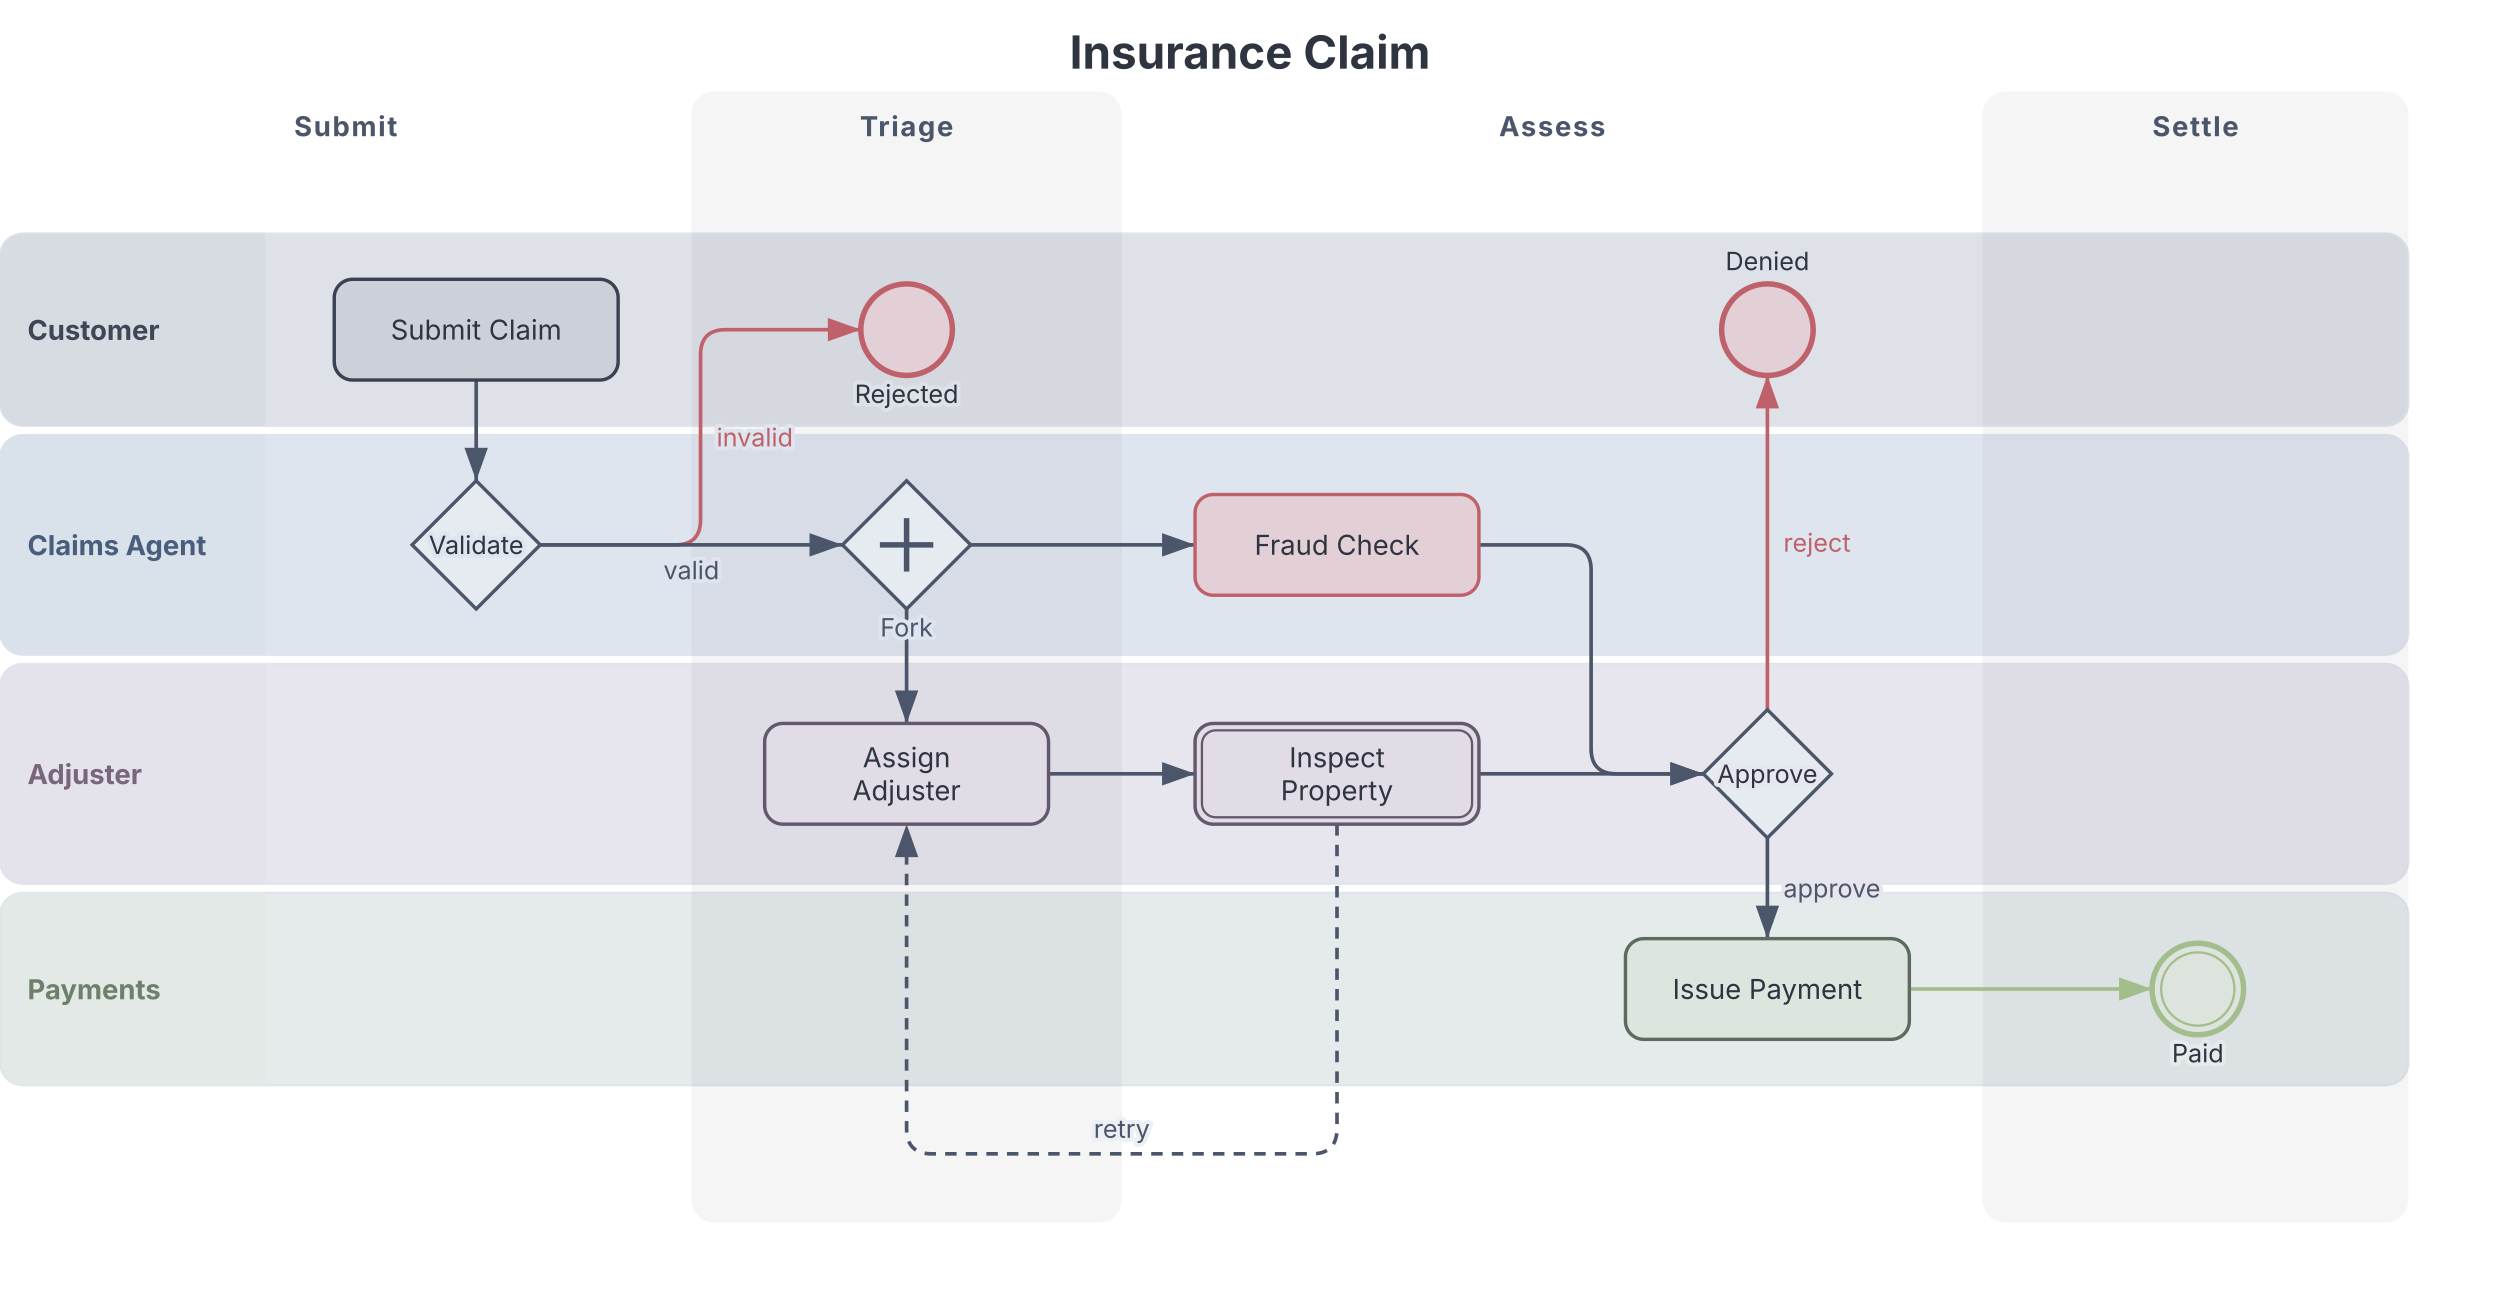
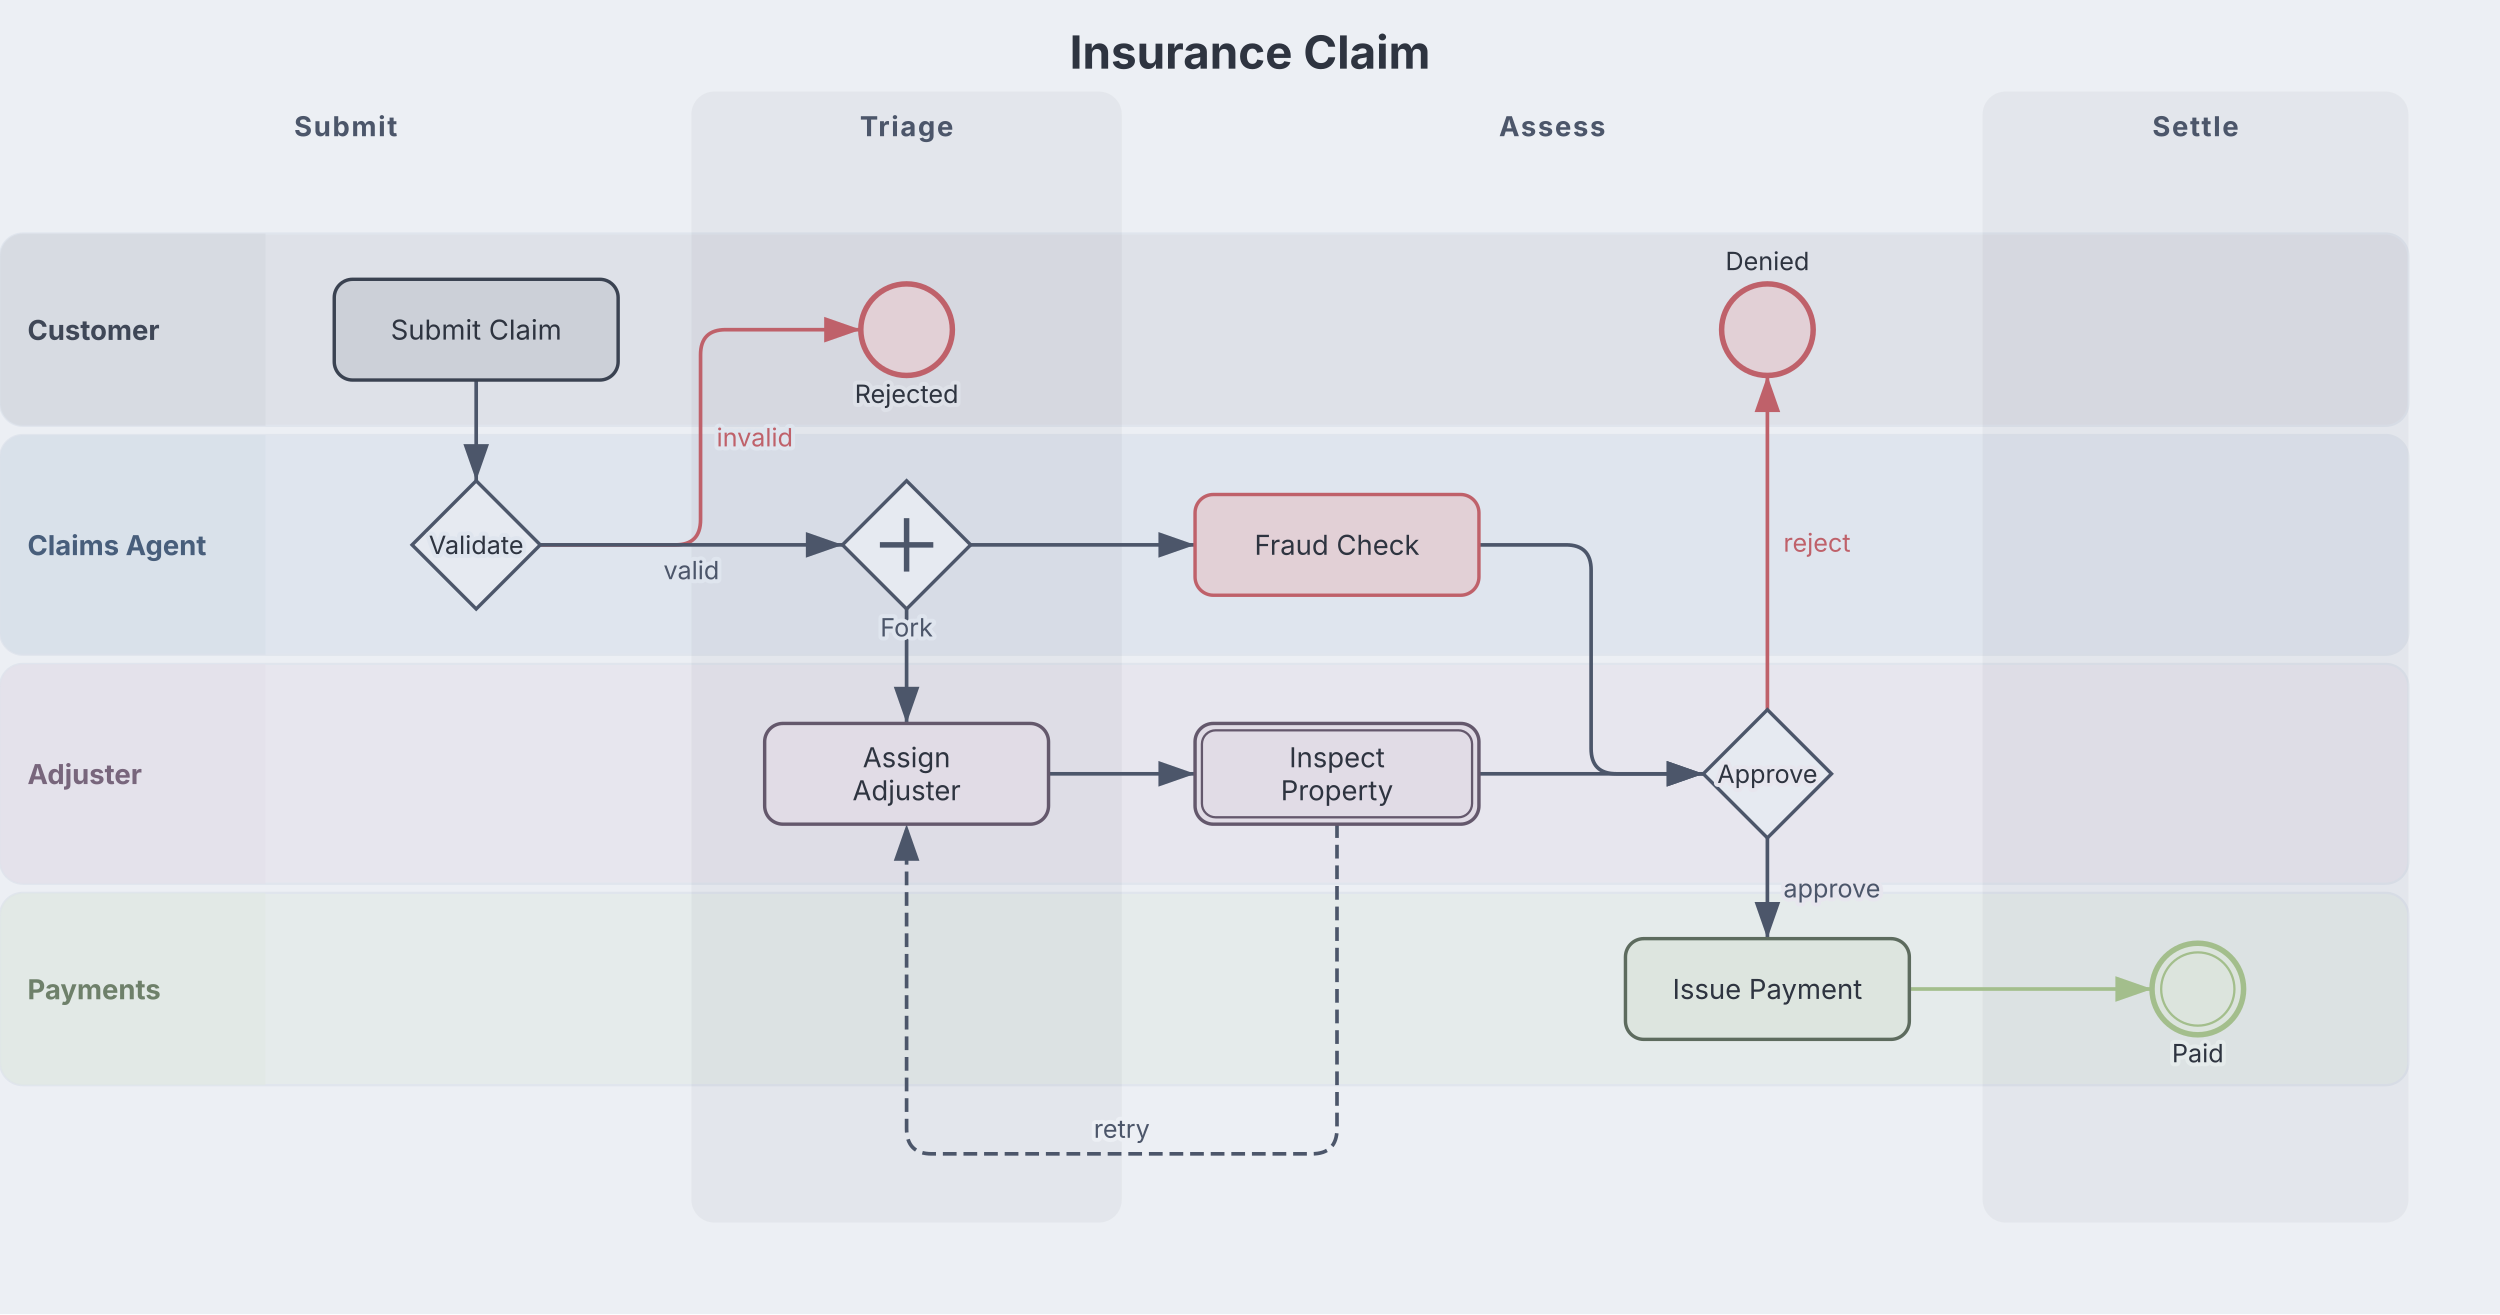
- <svg xmlns="http://www.w3.org/2000/svg" width="1092" height="574" viewBox="0 0 1092 574" preserveAspectRatio="xMidYMin meet" style="font-family: Inter, system-ui, Avenir, Helvetica, Arial, sans-serif; background: rgb(236, 239, 244);">
+ <svg xmlns="http://www.w3.org/2000/svg" role="img" aria-label="Swimlane diagram" width="1092" height="574" viewBox="0 0 1092 574" preserveAspectRatio="xMidYMin meet" style="font-family: Inter, system-ui, Avenir, Helvetica, Arial, sans-serif; background: rgb(236, 239, 244);">
  <style>[data-lane]:hover{filter:saturate(1.4) brightness(1.06)}[data-lane]{transition:filter .12s ease, opacity .12s ease}@media (hover:hover){svg:has([data-lane][data-lane="Customer"]:hover) [data-lane][data-lane="Customer"]{filter:saturate(1.4) brightness(1.06)}svg:has([data-lane][data-lane="Claims Agent"]:hover) [data-lane][data-lane="Claims Agent"]{filter:saturate(1.4) brightness(1.06)}svg:has([data-lane][data-lane="Adjuster"]:hover) [data-lane][data-lane="Adjuster"]{filter:saturate(1.4) brightness(1.06)}svg:has([data-lane][data-lane="Payments"]:hover) [data-lane][data-lane="Payments"]{filter:saturate(1.4) brightness(1.06)}}</style>
+   <rect class="dgmo-canvas-bg" x="0" y="0" width="1092" height="574" fill="#eceff4" />
  <defs>
-     <marker id="sw-arrow" viewBox="0 0 9 6.4" refX="9" refY="3.2" markerWidth="9" markerHeight="6.4" orient="auto">
-       <polygon points="0,0 9,3.2 0,6.4" fill="#4c566a" />
+     <marker id="sw-arrow" viewBox="0 0 10 7" refX="10" refY="3.5" markerWidth="10" markerHeight="7" orient="auto">
+       <polygon points="0,0 10,3.5 0,7" fill="#4c566a" />
    </marker>
-     <marker id="sw-arrow-bf616a" viewBox="0 0 9 6.4" refX="9" refY="3.2" markerWidth="9" markerHeight="6.4" orient="auto">
-       <polygon points="0,0 9,3.2 0,6.4" fill="#bf616a" />
+     <marker id="sw-arrow-bf616a" viewBox="0 0 10 7" refX="10" refY="3.5" markerWidth="10" markerHeight="7" orient="auto">
+       <polygon points="0,0 10,3.5 0,7" fill="#bf616a" />
    </marker>
-     <marker id="sw-arrow-a3be8c" viewBox="0 0 9 6.4" refX="9" refY="3.2" markerWidth="9" markerHeight="6.4" orient="auto">
-       <polygon points="0,0 9,3.2 0,6.4" fill="#a3be8c" />
+     <marker id="sw-arrow-a3be8c" viewBox="0 0 10 7" refX="10" refY="3.5" markerWidth="10" markerHeight="7" orient="auto">
+       <polygon points="0,0 10,3.5 0,7" fill="#a3be8c" />
    </marker>
  </defs>
  <g transform="translate(0, 40)">
    <g class="dgmo-swimlane-lanes">
      <path d="M10,62 H1042 A10,10 0 0 1 1052,72 V136 A10,10 0 0 1 1042,146 H10 A10,10 0 0 1 0,136 V72 A10,10 0 0 1 10,62 Z" fill="#dee1e8" stroke="#e0e5ed" stroke-width="1" data-line-number="4" />
      <path d="M10,62 H116  V146  H10 A10,10 0 0 1 0,136 V72 A10,10 0 0 1 10,62 Z" fill="#d2d7de" opacity="0.6" />
-       <text x="12" y="104" text-anchor="start" dominant-baseline="middle" font-size="12" font-weight="700" fill="#3f4757">Customer</text>
+       <text x="12" y="104" text-anchor="start" dominant-baseline="middle" font-size="12" font-weight="bold" fill="#3f4757">Customer</text>
      <path d="M10,150 H1042 A10,10 0 0 1 1052,160 V236 A10,10 0 0 1 1042,246 H10 A10,10 0 0 1 0,236 V160 A10,10 0 0 1 10,150 Z" fill="#dfe5ee" stroke="#e0e5ed" stroke-width="1" data-line-number="5" />
      <path d="M10,150 H116  V246  H10 A10,10 0 0 1 0,236 V160 A10,10 0 0 1 10,150 Z" fill="#d5dde8" opacity="0.6" />
-       <text x="12" y="198" text-anchor="start" dominant-baseline="middle" font-size="12" font-weight="700" fill="#485e7b">Claims Agent</text>
+       <text x="12" y="198" text-anchor="start" dominant-baseline="middle" font-size="12" font-weight="bold" fill="#485e7b">Claims Agent</text>
      <path d="M10,250 H1042 A10,10 0 0 1 1052,260 V336 A10,10 0 0 1 1042,346 H10 A10,10 0 0 1 0,336 V260 A10,10 0 0 1 10,250 Z" fill="#e7e6ee" stroke="#e0e5ed" stroke-width="1" data-line-number="6" />
      <path d="M10,250 H116  V346  H10 A10,10 0 0 1 0,336 V260 A10,10 0 0 1 10,250 Z" fill="#e3dfe9" opacity="0.6" />
-       <text x="12" y="298" text-anchor="start" dominant-baseline="middle" font-size="12" font-weight="700" fill="#78667c">Adjuster</text>
+       <text x="12" y="298" text-anchor="start" dominant-baseline="middle" font-size="12" font-weight="bold" fill="#78667c">Adjuster</text>
      <path d="M10,350 H1042 A10,10 0 0 1 1052,360 V424 A10,10 0 0 1 1042,434 H10 A10,10 0 0 1 0,424 V360 A10,10 0 0 1 10,350 Z" fill="#e5ebeb" stroke="#e0e5ed" stroke-width="1" data-line-number="7" />
      <path d="M10,350 H116  V434  H10 A10,10 0 0 1 0,424 V360 A10,10 0 0 1 10,350 Z" fill="#e0e7e3" opacity="0.6" />
-       <text x="12" y="392" text-anchor="start" dominant-baseline="middle" font-size="12" font-weight="700" fill="#6e806a">Payments</text>
+       <text x="12" y="392" text-anchor="start" dominant-baseline="middle" font-size="12" font-weight="bold" fill="#6e806a">Payments</text>
    </g>
    <g class="dgmo-swimlane-phases">
-       <text x="151" y="15" text-anchor="middle" dominant-baseline="middle" font-size="12" font-weight="700" letter-spacing="0.06em" fill="#4c566a" data-line-number="13">Submit</text>
+       <text x="151" y="15" text-anchor="middle" dominant-baseline="middle" font-size="12" font-weight="bold" letter-spacing="0.06em" fill="#4c566a" data-line-number="13">Submit</text>
      <rect x="302" y="0" width="188" height="494" rx="10" fill="#2e3440" opacity="0.05" pointer-events="none" />
-       <text x="396" y="15" text-anchor="middle" dominant-baseline="middle" font-size="12" font-weight="700" letter-spacing="0.06em" fill="#4c566a" data-line-number="16">Triage</text>
-       <text x="678" y="15" text-anchor="middle" dominant-baseline="middle" font-size="12" font-weight="700" letter-spacing="0.06em" fill="#4c566a" data-line-number="22">Assess</text>
+       <text x="396" y="15" text-anchor="middle" dominant-baseline="middle" font-size="12" font-weight="bold" letter-spacing="0.06em" fill="#4c566a" data-line-number="16">Triage</text>
+       <text x="678" y="15" text-anchor="middle" dominant-baseline="middle" font-size="12" font-weight="bold" letter-spacing="0.06em" fill="#4c566a" data-line-number="22">Assess</text>
      <rect x="866" y="0" width="186" height="494" rx="10" fill="#2e3440" opacity="0.05" pointer-events="none" />
-       <text x="959" y="15" text-anchor="middle" dominant-baseline="middle" font-size="12" font-weight="700" letter-spacing="0.06em" fill="#4c566a" data-line-number="31">Settle</text>
+       <text x="959" y="15" text-anchor="middle" dominant-baseline="middle" font-size="12" font-weight="bold" letter-spacing="0.06em" fill="#4c566a" data-line-number="31">Settle</text>
    </g>
    <g class="dgmo-swimlane-edges">
      <path class="sw-edge sw-edge-group" d="M208 126 L208 170" fill="none" stroke="#4c566a" stroke-width="1.6" marker-end="url(#sw-arrow)" data-line-number="36" />
      <path class="sw-edge sw-edge-group" d="M236 198 L295 198 Q306 198 306 187 L306 115 Q306 104 317 104 L376 104" fill="none" stroke="#bf616a" stroke-width="1.6" marker-end="url(#sw-arrow-bf616a)" data-line-number="38" />
      <text x="313" y="151" text-anchor="start" dominant-baseline="middle" font-size="11" fill="#bf616a" stroke="#dfe5ee" stroke-width="3.5" stroke-linejoin="round" paint-order="stroke">invalid</text>
      <path class="sw-edge sw-edge-group" d="M236 198 L368 198" fill="none" stroke="#4c566a" stroke-width="1.6" marker-end="url(#sw-arrow)" data-line-number="39" />
      <text x="302" y="205" text-anchor="middle" dominant-baseline="hanging" font-size="11" fill="#4c566a" stroke="#dfe5ee" stroke-width="3.5" stroke-linejoin="round" paint-order="stroke">valid</text>
      <path class="sw-edge sw-edge-group" d="M424 198 L522 198" fill="none" stroke="#4c566a" stroke-width="1.6" marker-end="url(#sw-arrow)" data-line-number="41" />
      <path class="sw-edge sw-edge-group" d="M646 198 L684 198 Q695 198 695 209 L695 287 Q695 298 706 298 L744 298" fill="none" stroke="#4c566a" stroke-width="1.6" marker-end="url(#sw-arrow)" data-line-number="41" />
      <path class="sw-edge sw-edge-group" d="M396 226 L396 276" fill="none" stroke="#4c566a" stroke-width="1.6" marker-end="url(#sw-arrow)" data-line-number="42" />
      <path class="sw-edge sw-edge-group" d="M458 298 L522 298" fill="none" stroke="#4c566a" stroke-width="1.6" marker-end="url(#sw-arrow)" data-line-number="42" />
-       <path class="sw-edge sw-edge-group" d="M584 320 L584 453 Q584 464 573 464 L407 464 Q396 464 396 453 L396 320" fill="none" stroke="#4c566a" stroke-width="1.6" stroke-dasharray="5 4" marker-end="url(#sw-arrow)" data-line-number="44" />
+       <path class="sw-edge sw-edge-group" d="M584 320 L584 453 Q584 464 573 464 L407 464 Q396 464 396 453 L396 320" fill="none" stroke="#4c566a" stroke-width="1.6" stroke-dasharray="6 3" marker-end="url(#sw-arrow)" data-line-number="44" />
      <text x="490" y="457" text-anchor="middle" dominant-baseline="auto" font-size="11" fill="#4c566a" stroke="#eceff4" stroke-width="3.5" stroke-linejoin="round" paint-order="stroke">retry</text>
      <path class="sw-edge sw-edge-group" d="M646 298 L744 298" fill="none" stroke="#4c566a" stroke-width="1.6" marker-end="url(#sw-arrow)" data-line-number="45" />
      <path class="sw-edge sw-edge-group" d="M772 270 L772 124" fill="none" stroke="#bf616a" stroke-width="1.6" marker-end="url(#sw-arrow-bf616a)" data-line-number="47" />
      <text x="779" y="197" text-anchor="start" dominant-baseline="middle" font-size="11" fill="#bf616a" stroke="#dfe5ee" stroke-width="3.5" stroke-linejoin="round" paint-order="stroke">reject</text>
      <path class="sw-edge sw-edge-group" d="M772 326 L772 370" fill="none" stroke="#4c566a" stroke-width="1.6" marker-end="url(#sw-arrow)" data-line-number="48" />
      <text x="779" y="348" text-anchor="start" dominant-baseline="middle" font-size="11" fill="#4c566a" stroke="#e7e6ee" stroke-width="3.5" stroke-linejoin="round" paint-order="stroke">approve</text>
      <path class="sw-edge sw-edge-group" d="M834 392 L940 392" fill="none" stroke="#a3be8c" stroke-width="1.6" marker-end="url(#sw-arrow-a3be8c)" data-line-number="48" />
    </g>
    <g class="dgmo-swimlane-nodes">
      <g class="sw-node" data-node-id="Submit Claim" data-line-number="15" data-lane="Customer">
        <rect x="146" y="82" width="124" height="44" rx="8" fill="#ccd0d8" stroke="#3a4251" stroke-width="1.5" />
        <text x="208" y="104" text-anchor="middle" dominant-baseline="middle" font-size="12" fill="#2e3440">Submit Claim</text>
      </g>
      <g class="sw-node" data-node-id="Rejected" data-line-number="18" data-lane="Customer">
        <circle cx="396" cy="104" r="20" fill="#e2d0d6" stroke="#bf616a" stroke-width="2.4" />
        <text x="396" y="136" text-anchor="middle" font-size="11" fill="#2e3440" stroke="#dee1e8" stroke-width="3.5" stroke-linejoin="round" paint-order="stroke">Rejected</text>
      </g>
      <g class="sw-node" data-node-id="Validate" data-line-number="20" data-lane="Claims Agent">
        <polygon points="208,170 236,198 208,226 180,198" fill="#e6eaf1" stroke="#4c566a" stroke-width="1.5" />
        <text x="208" y="198" text-anchor="middle" dominant-baseline="middle" font-size="11" fill="#2e3440" stroke="#dfe5ee" stroke-width="3.5" stroke-linejoin="round" paint-order="stroke">Validate</text>
      </g>
      <g class="sw-node" data-node-id="Fork" data-line-number="21" data-lane="Claims Agent">
        <polygon points="396,170 424,198 396,226 368,198" fill="#e6eaf1" stroke="#4c566a" stroke-width="1.5" />
        <line x1="396" y1="186.333" x2="396" y2="209.667" stroke="#4c566a" stroke-width="2.4" />
        <line x1="384.333" y1="198" x2="407.667" y2="198" stroke="#4c566a" stroke-width="2.4" />
        <text x="396" y="238" text-anchor="middle" font-size="11" fill="#4c566a" stroke="#dfe5ee" stroke-width="3.5" stroke-linejoin="round" paint-order="stroke">Fork</text>
      </g>
      <g class="sw-node" data-node-id="Denied" data-line-number="24" data-lane="Customer">
        <circle cx="772" cy="104" r="20" fill="#e2d0d6" stroke="#bf616a" stroke-width="2.4" />
        <text x="772" y="78" text-anchor="middle" font-size="11" fill="#2e3440" stroke="#dee1e8" stroke-width="3.5" stroke-linejoin="round" paint-order="stroke">Denied</text>
      </g>
      <g class="sw-node" data-node-id="Fraud Check" data-line-number="26" data-lane="Claims Agent">
        <rect x="522" y="176" width="124" height="44" rx="8" fill="#e2d0d6" stroke="#bf616a" stroke-width="1.5" />
        <text x="584" y="198" text-anchor="middle" dominant-baseline="middle" font-size="12" fill="#2e3440">Fraud Check</text>
      </g>
      <g class="sw-node" data-node-id="Assign Adjuster" data-line-number="28" data-lane="Adjuster">
        <rect x="334" y="276" width="124" height="44" rx="8" fill="#e1dce6" stroke="#64586c" stroke-width="1.5" />
        <text x="396" y="290.8" text-anchor="middle" dominant-baseline="middle" font-size="12" fill="#2e3440">Assign</text>
        <text x="396" y="305.2" text-anchor="middle" dominant-baseline="middle" font-size="12" fill="#2e3440">Adjuster</text>
      </g>
      <g class="sw-node" data-node-id="Inspect Property" data-line-number="29" data-lane="Adjuster">
        <rect x="522" y="276" width="124" height="44" rx="8" fill="#e1dce6" stroke="#64586c" stroke-width="1.5" />
        <rect x="525" y="279" width="118" height="38" rx="6" fill="none" stroke="#64586c" stroke-width="1" />
        <text x="584" y="290.8" text-anchor="middle" dominant-baseline="middle" font-size="12" fill="#2e3440">Inspect</text>
        <text x="584" y="305.2" text-anchor="middle" dominant-baseline="middle" font-size="12" fill="#2e3440">Property</text>
      </g>
      <g class="sw-node" data-node-id="Approve" data-line-number="30" data-lane="Adjuster">
        <polygon points="772,270 800,298 772,326 744,298" fill="#e6eaf1" stroke="#4c566a" stroke-width="1.5" />
        <text x="772" y="298" text-anchor="middle" dominant-baseline="middle" font-size="11" fill="#2e3440" stroke="#e7e6ee" stroke-width="3.5" stroke-linejoin="round" paint-order="stroke">Approve</text>
      </g>
      <g class="sw-node" data-node-id="Issue Payment" data-line-number="33" data-lane="Payments">
        <rect x="710" y="370" width="124" height="44" rx="8" fill="#dde5df" stroke="#5d6b5e" stroke-width="1.5" />
        <text x="772" y="392" text-anchor="middle" dominant-baseline="middle" font-size="12" fill="#2e3440">Issue Payment</text>
      </g>
      <g class="sw-node" data-node-id="Paid" data-line-number="34" data-lane="Payments">
        <circle cx="960" cy="392" r="20" fill="#dce4dd" stroke="#a3be8c" stroke-width="2.4" />
        <circle cx="960" cy="392" r="16" fill="none" stroke="#a3be8c" stroke-width="1" />
        <text x="960" y="424" text-anchor="middle" font-size="11" fill="#2e3440" stroke="#e5ebeb" stroke-width="3.5" stroke-linejoin="round" paint-order="stroke">Paid</text>
      </g>
    </g>
  </g>
-   <text class="chart-title" x="546" y="30" text-anchor="middle" font-size="20" font-weight="700" fill="#2e3440" data-line-number="1">Insurance Claim</text>
+   <text class="chart-title" x="546" y="30" text-anchor="middle" font-size="20" font-weight="bold" fill="#2e3440" data-line-number="1">Insurance Claim</text>
</svg>
